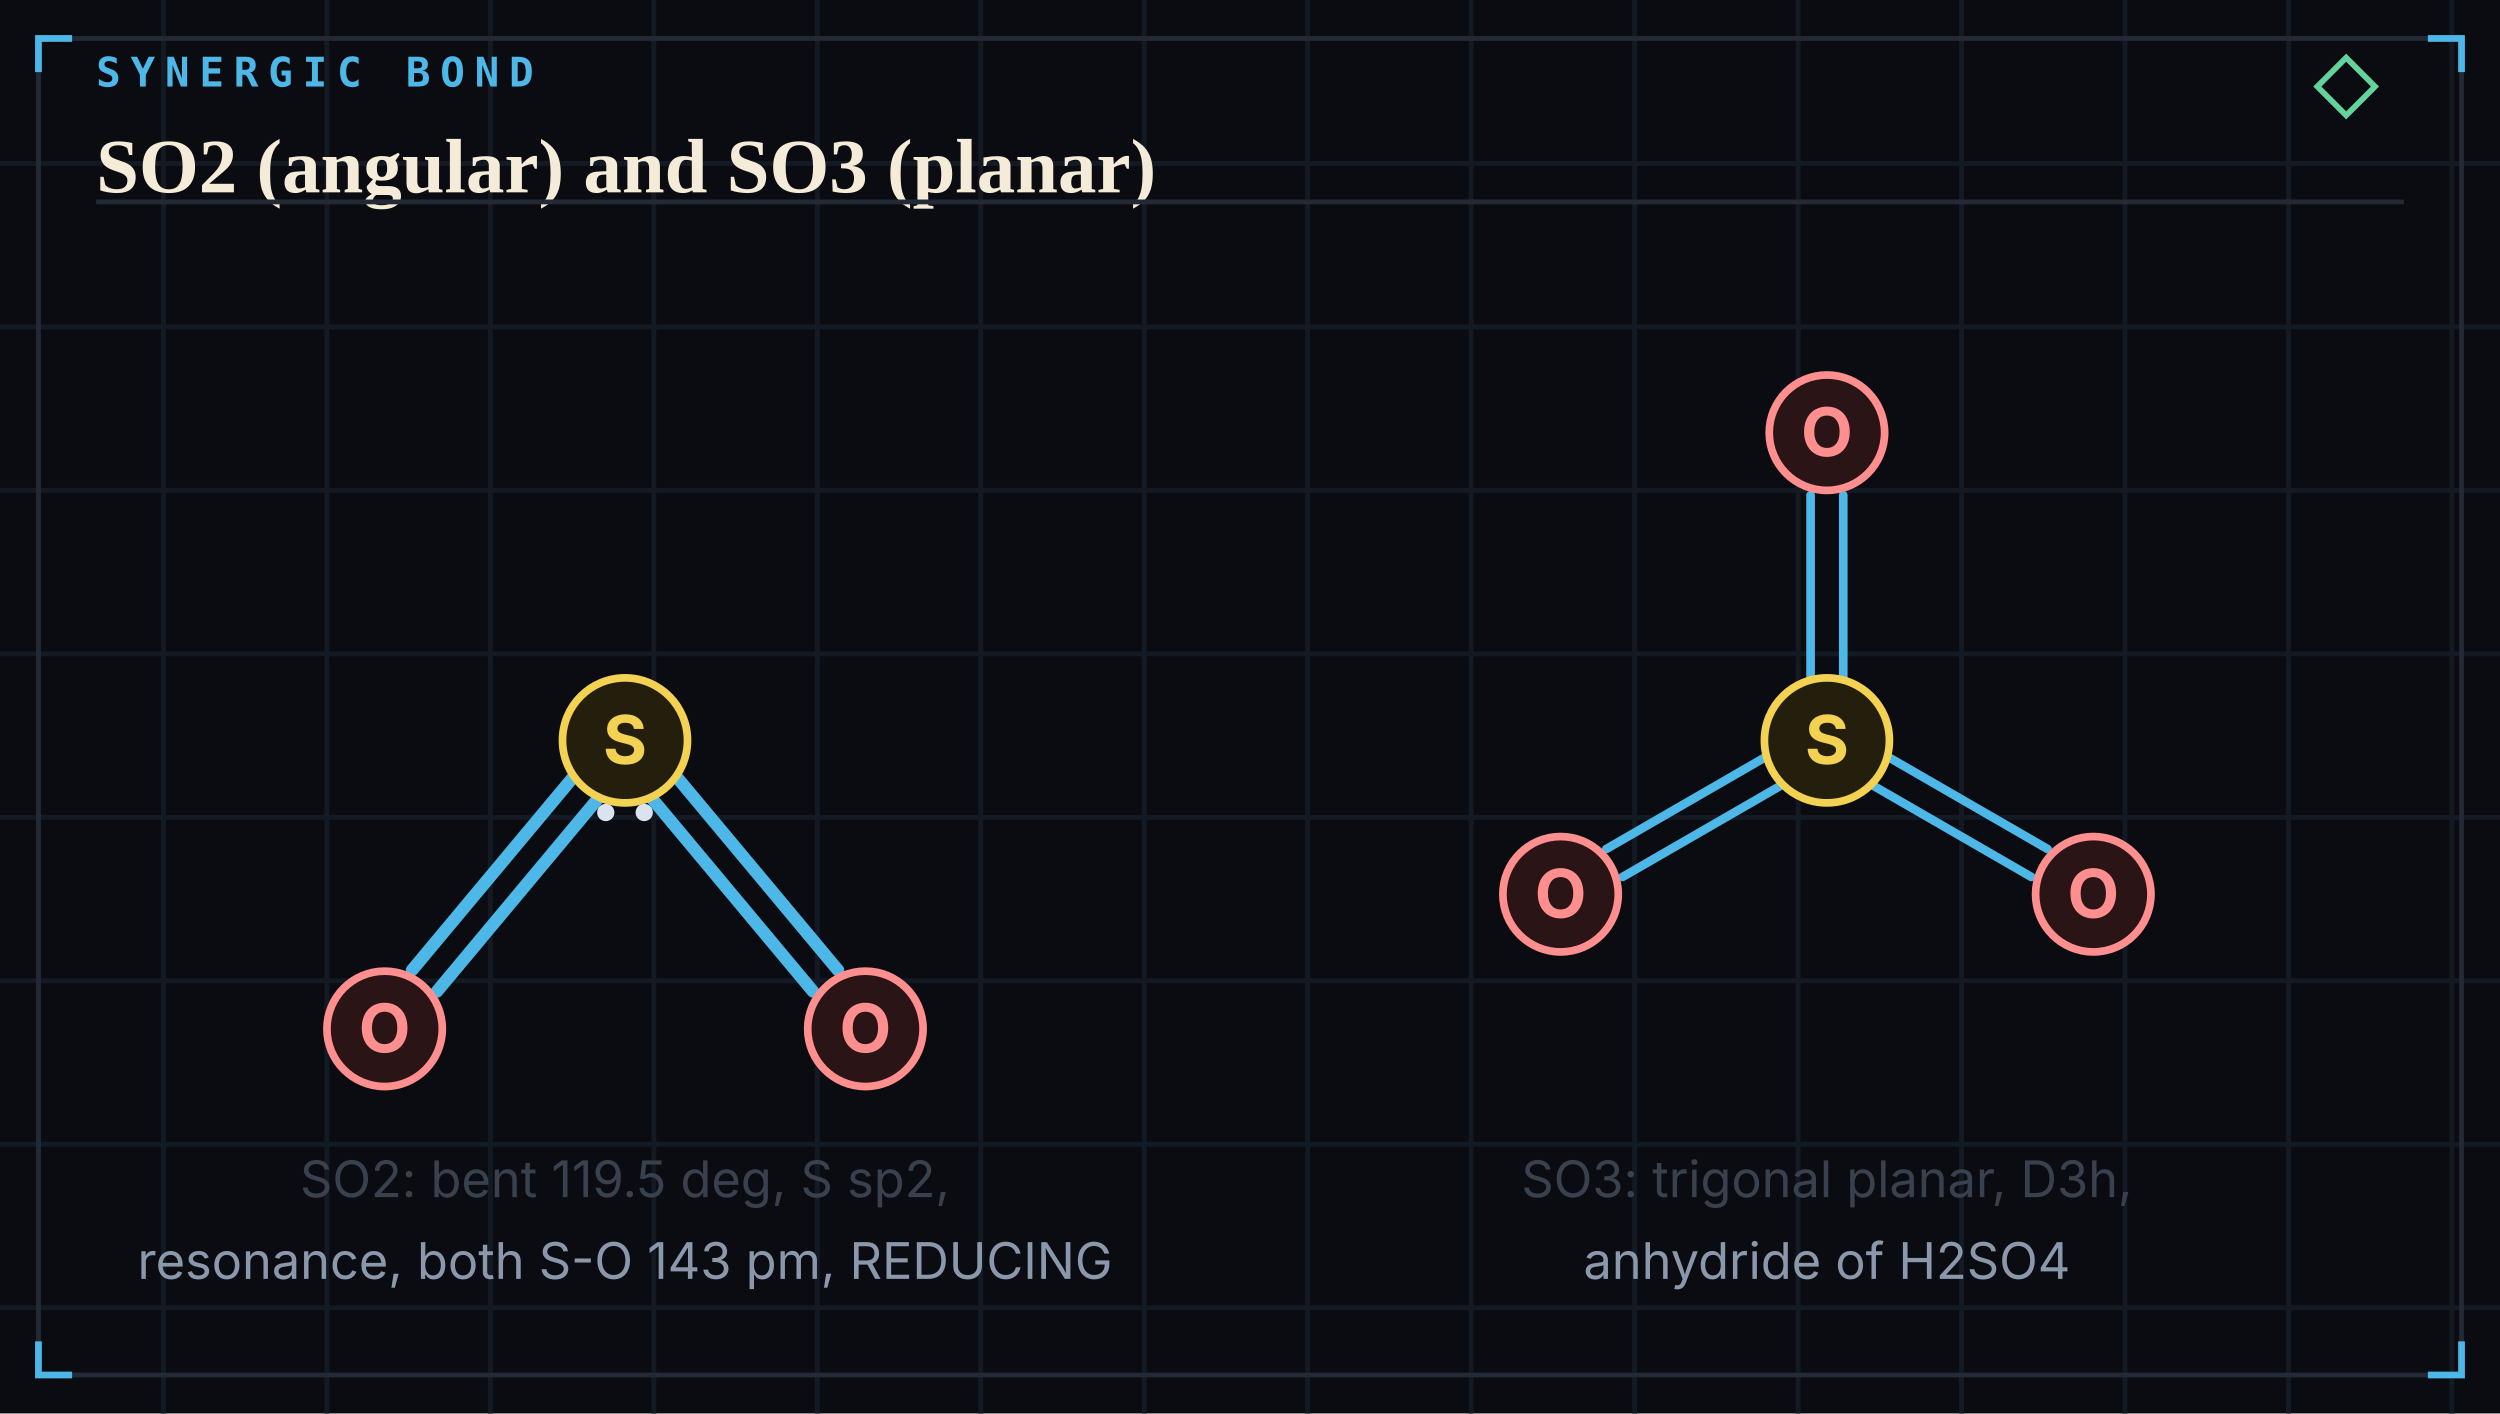
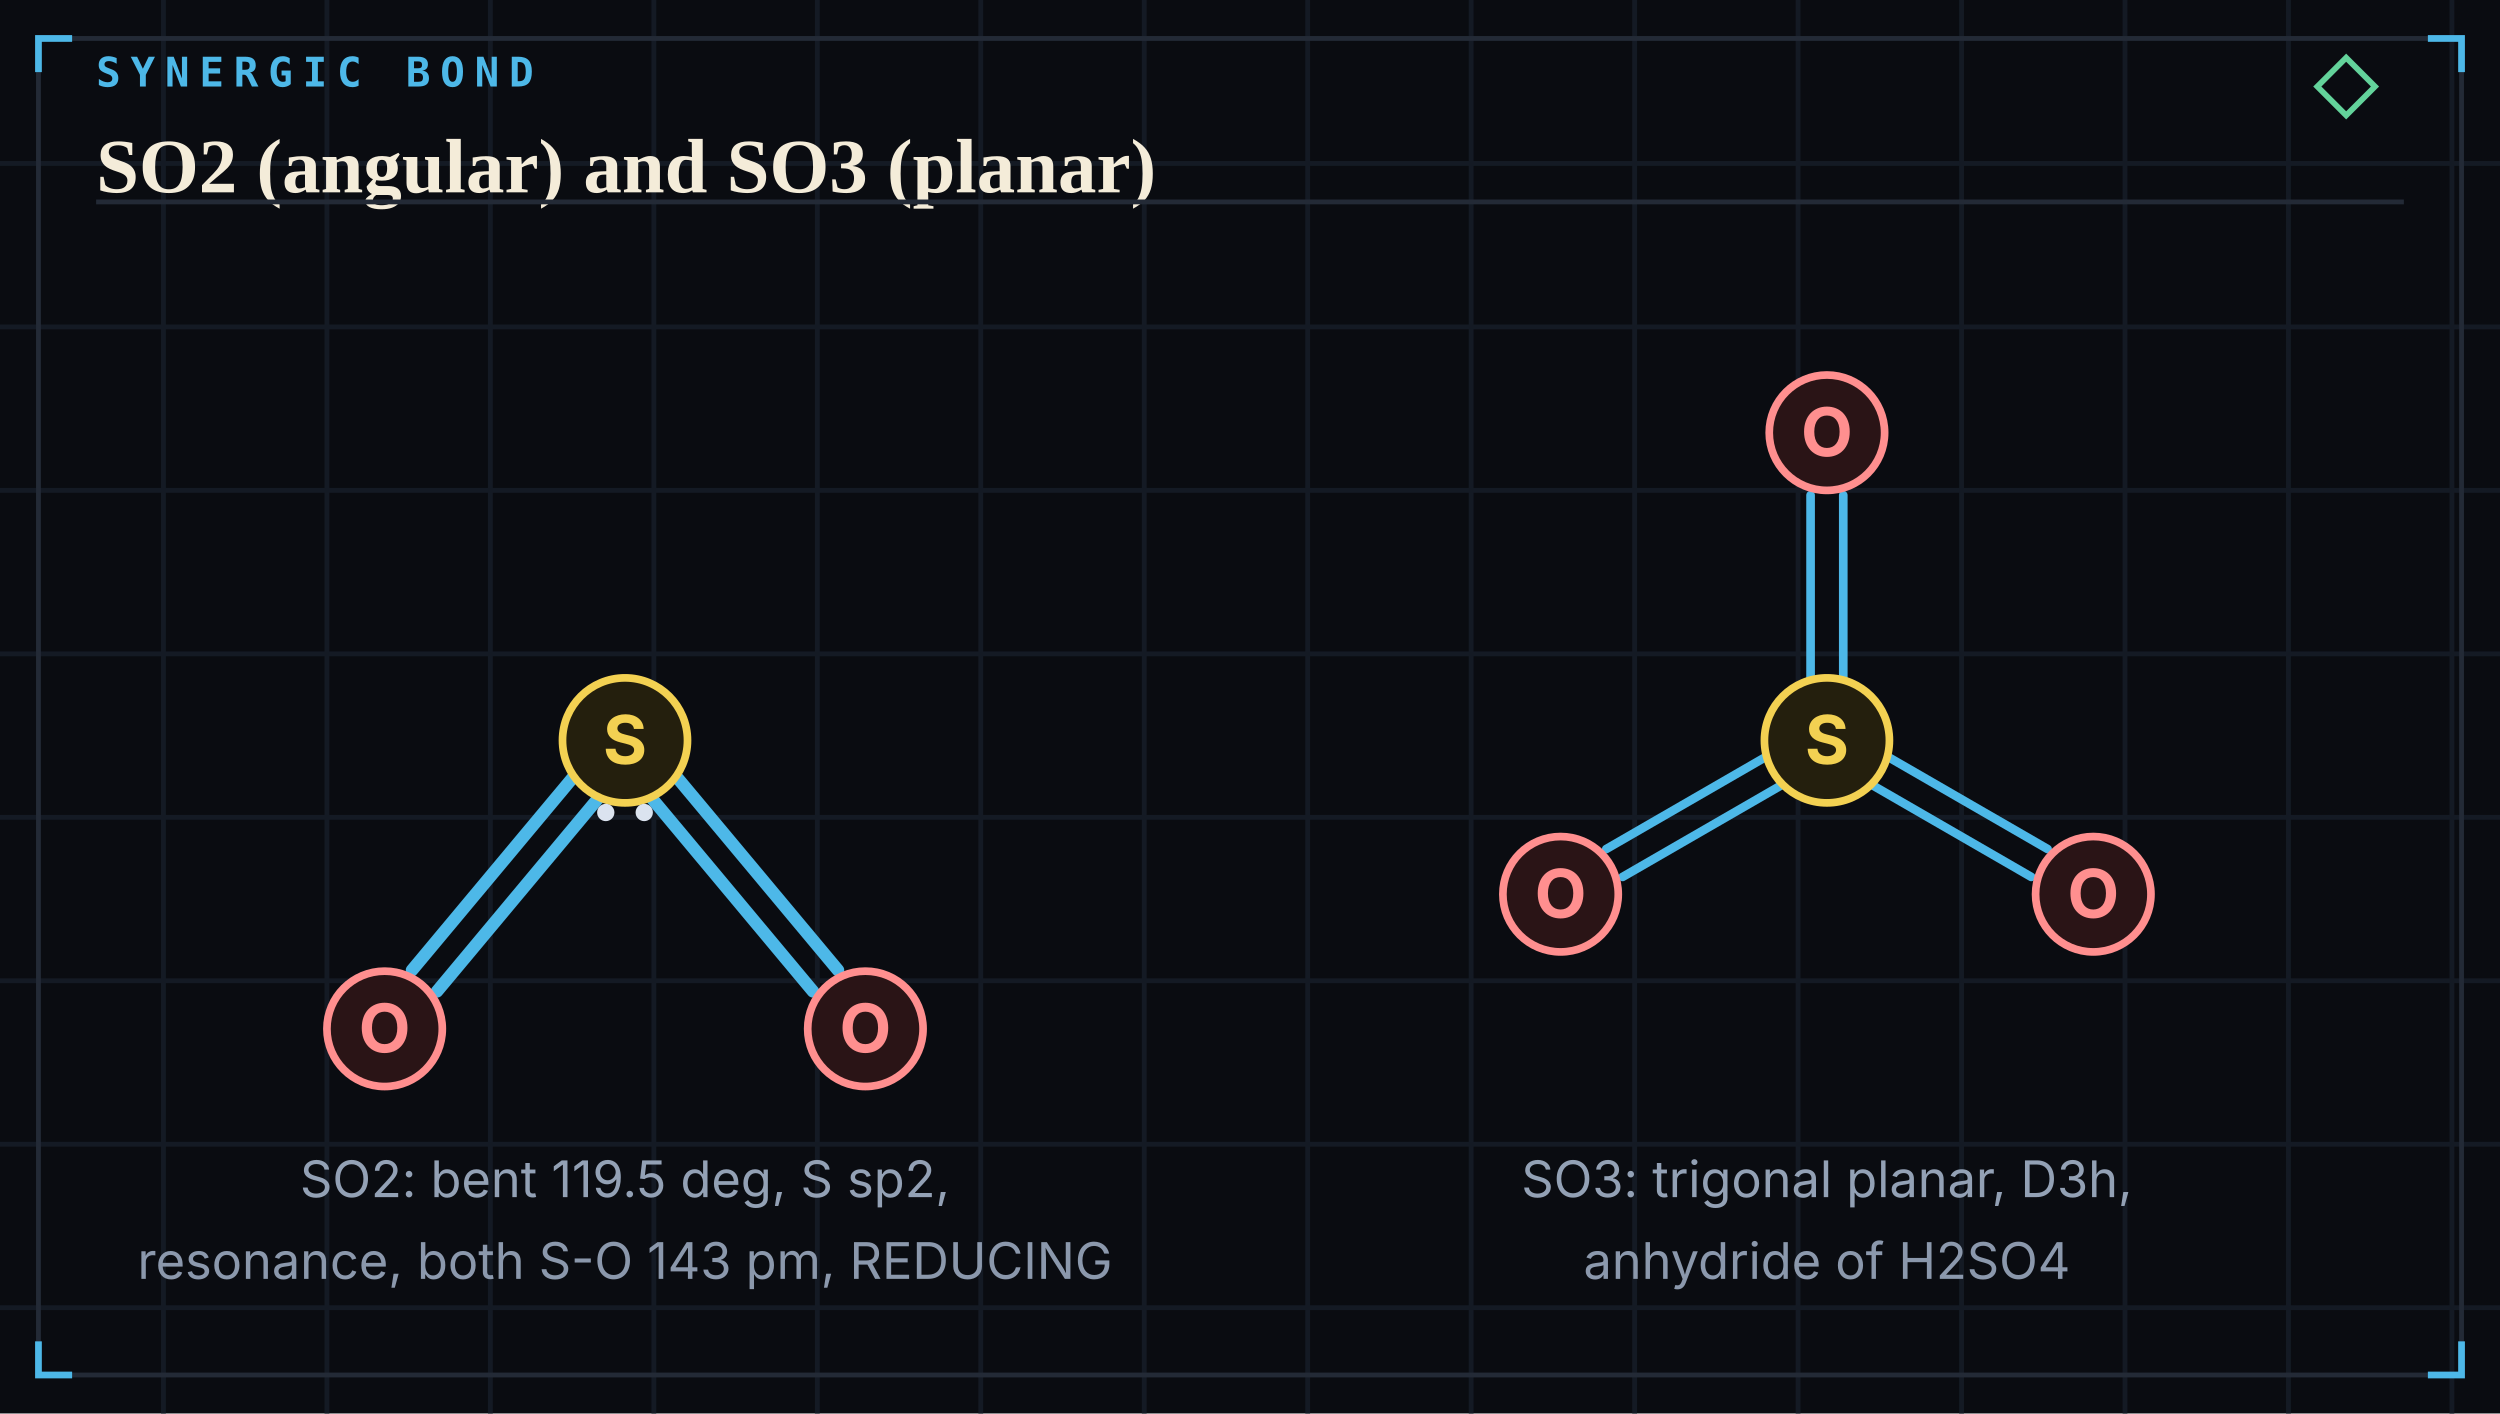
<svg xmlns="http://www.w3.org/2000/svg" width="520" height="294" viewBox="0 0 520 294" font-family="'Inter','Helvetica Neue',Arial,'DejaVu Sans',sans-serif">
  <rect width="520" height="294" fill="#0a0c11" />
  <g stroke="#141a24" stroke-width="1">
    <line x1="34" y1="0" x2="34" y2="294" />
    <line x1="68" y1="0" x2="68" y2="294" />
    <line x1="102" y1="0" x2="102" y2="294" />
    <line x1="136" y1="0" x2="136" y2="294" />
    <line x1="170" y1="0" x2="170" y2="294" />
    <line x1="204" y1="0" x2="204" y2="294" />
    <line x1="238" y1="0" x2="238" y2="294" />
    <line x1="272" y1="0" x2="272" y2="294" />
    <line x1="306" y1="0" x2="306" y2="294" />
    <line x1="340" y1="0" x2="340" y2="294" />
    <line x1="374" y1="0" x2="374" y2="294" />
    <line x1="408" y1="0" x2="408" y2="294" />
    <line x1="442" y1="0" x2="442" y2="294" />
    <line x1="476" y1="0" x2="476" y2="294" />
    <line x1="510" y1="0" x2="510" y2="294" />
    <line x1="0" y1="34" x2="520" y2="34" />
    <line x1="0" y1="68" x2="520" y2="68" />
    <line x1="0" y1="102" x2="520" y2="102" />
    <line x1="0" y1="136" x2="520" y2="136" />
    <line x1="0" y1="170" x2="520" y2="170" />
    <line x1="0" y1="204" x2="520" y2="204" />
    <line x1="0" y1="238" x2="520" y2="238" />
    <line x1="0" y1="272" x2="520" y2="272" />
  </g>
  <rect x="8" y="8" width="504" height="278" fill="none" stroke="#232a36" stroke-width="1" />
  <path d="M 8 15 L 8 8 L 15 8" stroke="#4db8e8" stroke-width="1.4" fill="none" />
  <path d="M 512 15 L 512 8 L 505 8" stroke="#4db8e8" stroke-width="1.4" fill="none" />
  <path d="M 8 279 L 8 286 L 15 286" stroke="#4db8e8" stroke-width="1.4" fill="none" />
  <path d="M 512 279 L 512 286 L 505 286" stroke="#4db8e8" stroke-width="1.4" fill="none" />
  <text x="20" y="18" font-size="8.5" font-weight="bold" fill="#4db8e8" text-anchor="start" font-family="'SF Mono','DejaVu Sans Mono',ui-monospace,Menlo,monospace" letter-spacing="0.24em">SYNERGIC BOND</text>
  <path d="M 488 12 l 6 6 l -6 6 l -6 -6 z" fill="none" stroke="#63d39b" stroke-width="1.2" />
  <text x="20" y="40" font-size="16" font-weight="bold" fill="#f4ecd9" text-anchor="start" font-family="'Georgia','Times New Roman',serif">SO2 (angular) and SO3 (planar)</text>
  <line x1="20" y1="42" x2="500" y2="42" stroke="#232a36" stroke-width="1" />
  <g transform="translate(0,34)">
    <line x1="124.3" y1="132.2" x2="90.9" y2="172.2" stroke="#4db8e8" stroke-width="2.6" stroke-linecap="round" />
    <line x1="119.1" y1="127.8" x2="85.7" y2="167.8" stroke="#4db8e8" stroke-width="2.6" stroke-linecap="round" />
    <line x1="140.9" y1="127.8" x2="174.3" y2="167.8" stroke="#4db8e8" stroke-width="2.6" stroke-linecap="round" />
    <line x1="135.7" y1="132.2" x2="169.1" y2="172.2" stroke="#4db8e8" stroke-width="2.6" stroke-linecap="round" />
    <circle cx="130.0" cy="120.0" r="13" fill="#241f0d" stroke="#f3d152" stroke-width="1.6" />
    <text x="130.0" y="124.9" font-size="14" font-weight="bold" fill="#f3d152" text-anchor="middle">S</text>
    <circle cx="80.0" cy="180.0" r="12" fill="#2a1416" stroke="#ff8f8f" stroke-width="1.6" />
    <text x="80.0" y="184.9" font-size="14" font-weight="bold" fill="#ff8f8f" text-anchor="middle">O</text>
    <circle cx="180.0" cy="180.0" r="12" fill="#2a1416" stroke="#ff8f8f" stroke-width="1.6" />
    <text x="180.0" y="184.9" font-size="14" font-weight="bold" fill="#ff8f8f" text-anchor="middle">O</text>
    <circle cx="134.0" cy="135.0" r="1.8" fill="#dbe3ef" />
    <circle cx="126.0" cy="135.0" r="1.8" fill="#dbe3ef" />
-     <text x="130.0" y="215.0" font-size="10.5" font-weight="normal" fill="#39414f" text-anchor="middle">SO2:  bent 119.5 deg, S sp2,</text>
+     <text x="130.0" y="215.0" font-size="10.5" font-weight="normal" fill="#93a1b5" text-anchor="middle">SO2:  bent 119.5 deg, S sp2,</text>
    <text x="130.0" y="232.0" font-size="10.5" font-weight="normal" fill="#8b98ac" text-anchor="middle">resonance, both S-O 143 pm, REDUCING</text>
    <line x1="376.6" y1="107.0" x2="376.6" y2="69.0" stroke="#4db8e8" stroke-width="1.8" stroke-linecap="round" />
    <line x1="383.4" y1="107.0" x2="383.4" y2="69.0" stroke="#4db8e8" stroke-width="1.8" stroke-linecap="round" />
    <circle cx="380.0" cy="56.0" r="12" fill="#2a1416" stroke="#ff8f8f" stroke-width="1.6" />
    <text x="380.0" y="60.9" font-size="14" font-weight="bold" fill="#ff8f8f" text-anchor="middle">O</text>
    <line x1="393.0" y1="123.6" x2="425.9" y2="142.6" stroke="#4db8e8" stroke-width="1.8" stroke-linecap="round" />
    <line x1="389.6" y1="129.4" x2="422.5" y2="148.4" stroke="#4db8e8" stroke-width="1.8" stroke-linecap="round" />
    <circle cx="435.4" cy="152.0" r="12" fill="#2a1416" stroke="#ff8f8f" stroke-width="1.6" />
    <text x="435.4" y="156.9" font-size="14" font-weight="bold" fill="#ff8f8f" text-anchor="middle">O</text>
    <line x1="370.4" y1="129.4" x2="337.5" y2="148.4" stroke="#4db8e8" stroke-width="1.8" stroke-linecap="round" />
    <line x1="367.0" y1="123.6" x2="334.1" y2="142.6" stroke="#4db8e8" stroke-width="1.8" stroke-linecap="round" />
    <circle cx="324.6" cy="152.0" r="12" fill="#2a1416" stroke="#ff8f8f" stroke-width="1.6" />
    <text x="324.6" y="156.9" font-size="14" font-weight="bold" fill="#ff8f8f" text-anchor="middle">O</text>
    <circle cx="380.0" cy="120.0" r="13" fill="#241f0d" stroke="#f3d152" stroke-width="1.6" />
    <text x="380.0" y="124.9" font-size="14" font-weight="bold" fill="#f3d152" text-anchor="middle">S</text>
-     <text x="380.0" y="215.0" font-size="10.5" font-weight="normal" fill="#39414f" text-anchor="middle">SO3:  trigonal planar, D3h,</text>
+     <text x="380.0" y="215.0" font-size="10.5" font-weight="normal" fill="#93a1b5" text-anchor="middle">SO3:  trigonal planar, D3h,</text>
    <text x="380.0" y="232.0" font-size="10.5" font-weight="normal" fill="#8b98ac" text-anchor="middle">anhydride of H2SO4</text>
  </g>
</svg>
